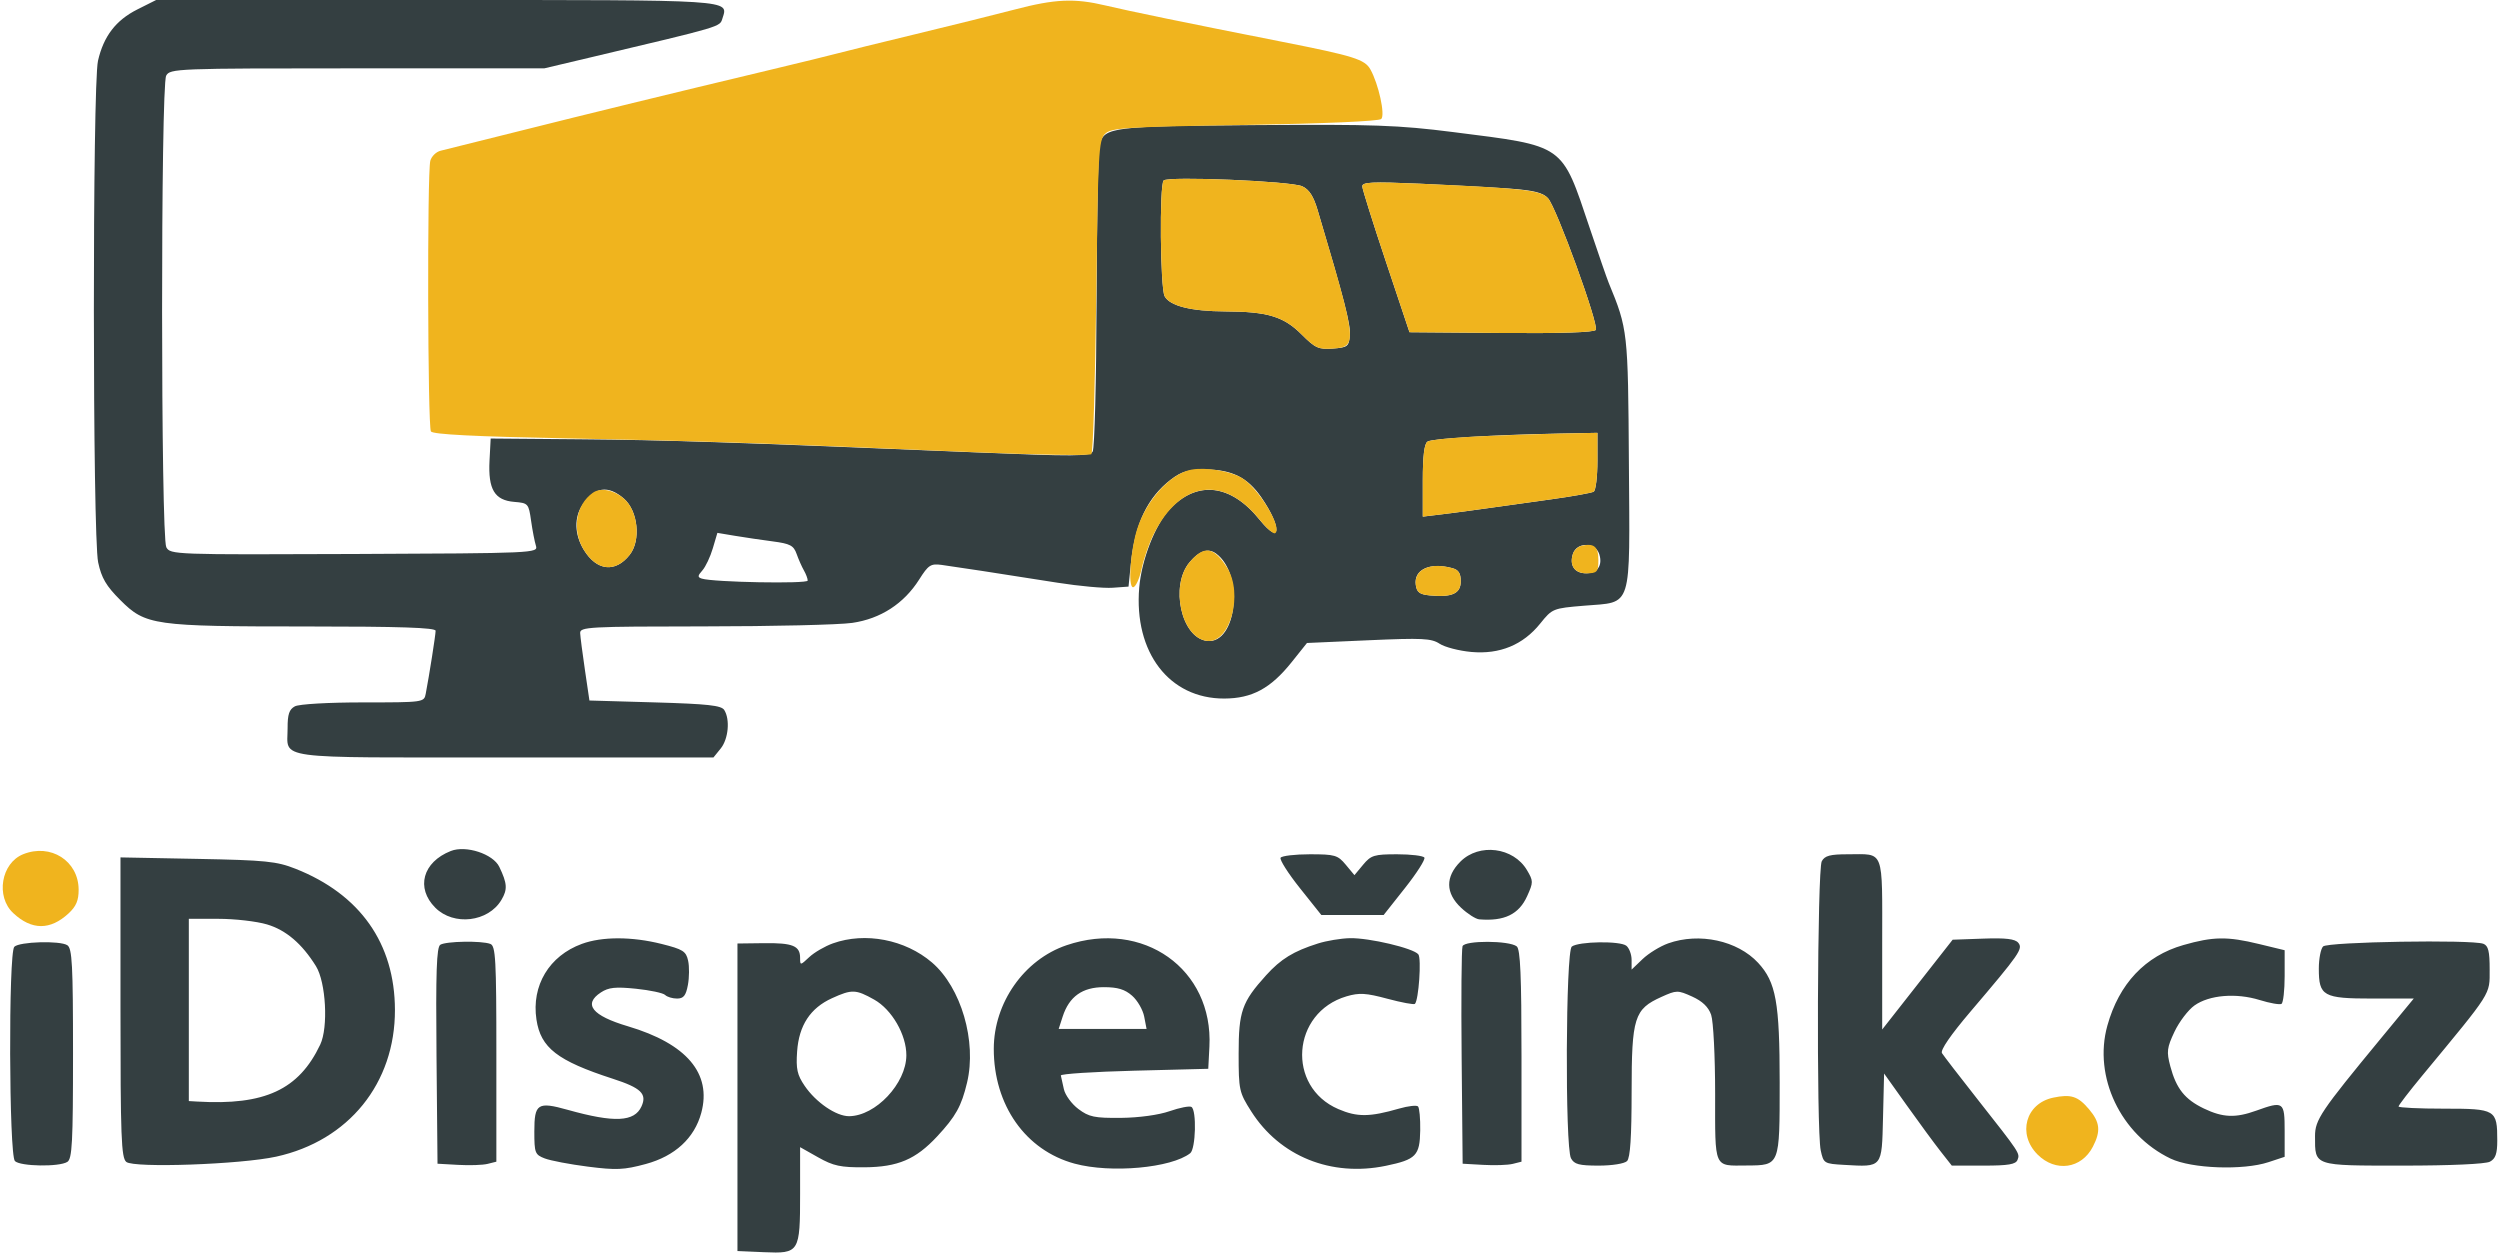
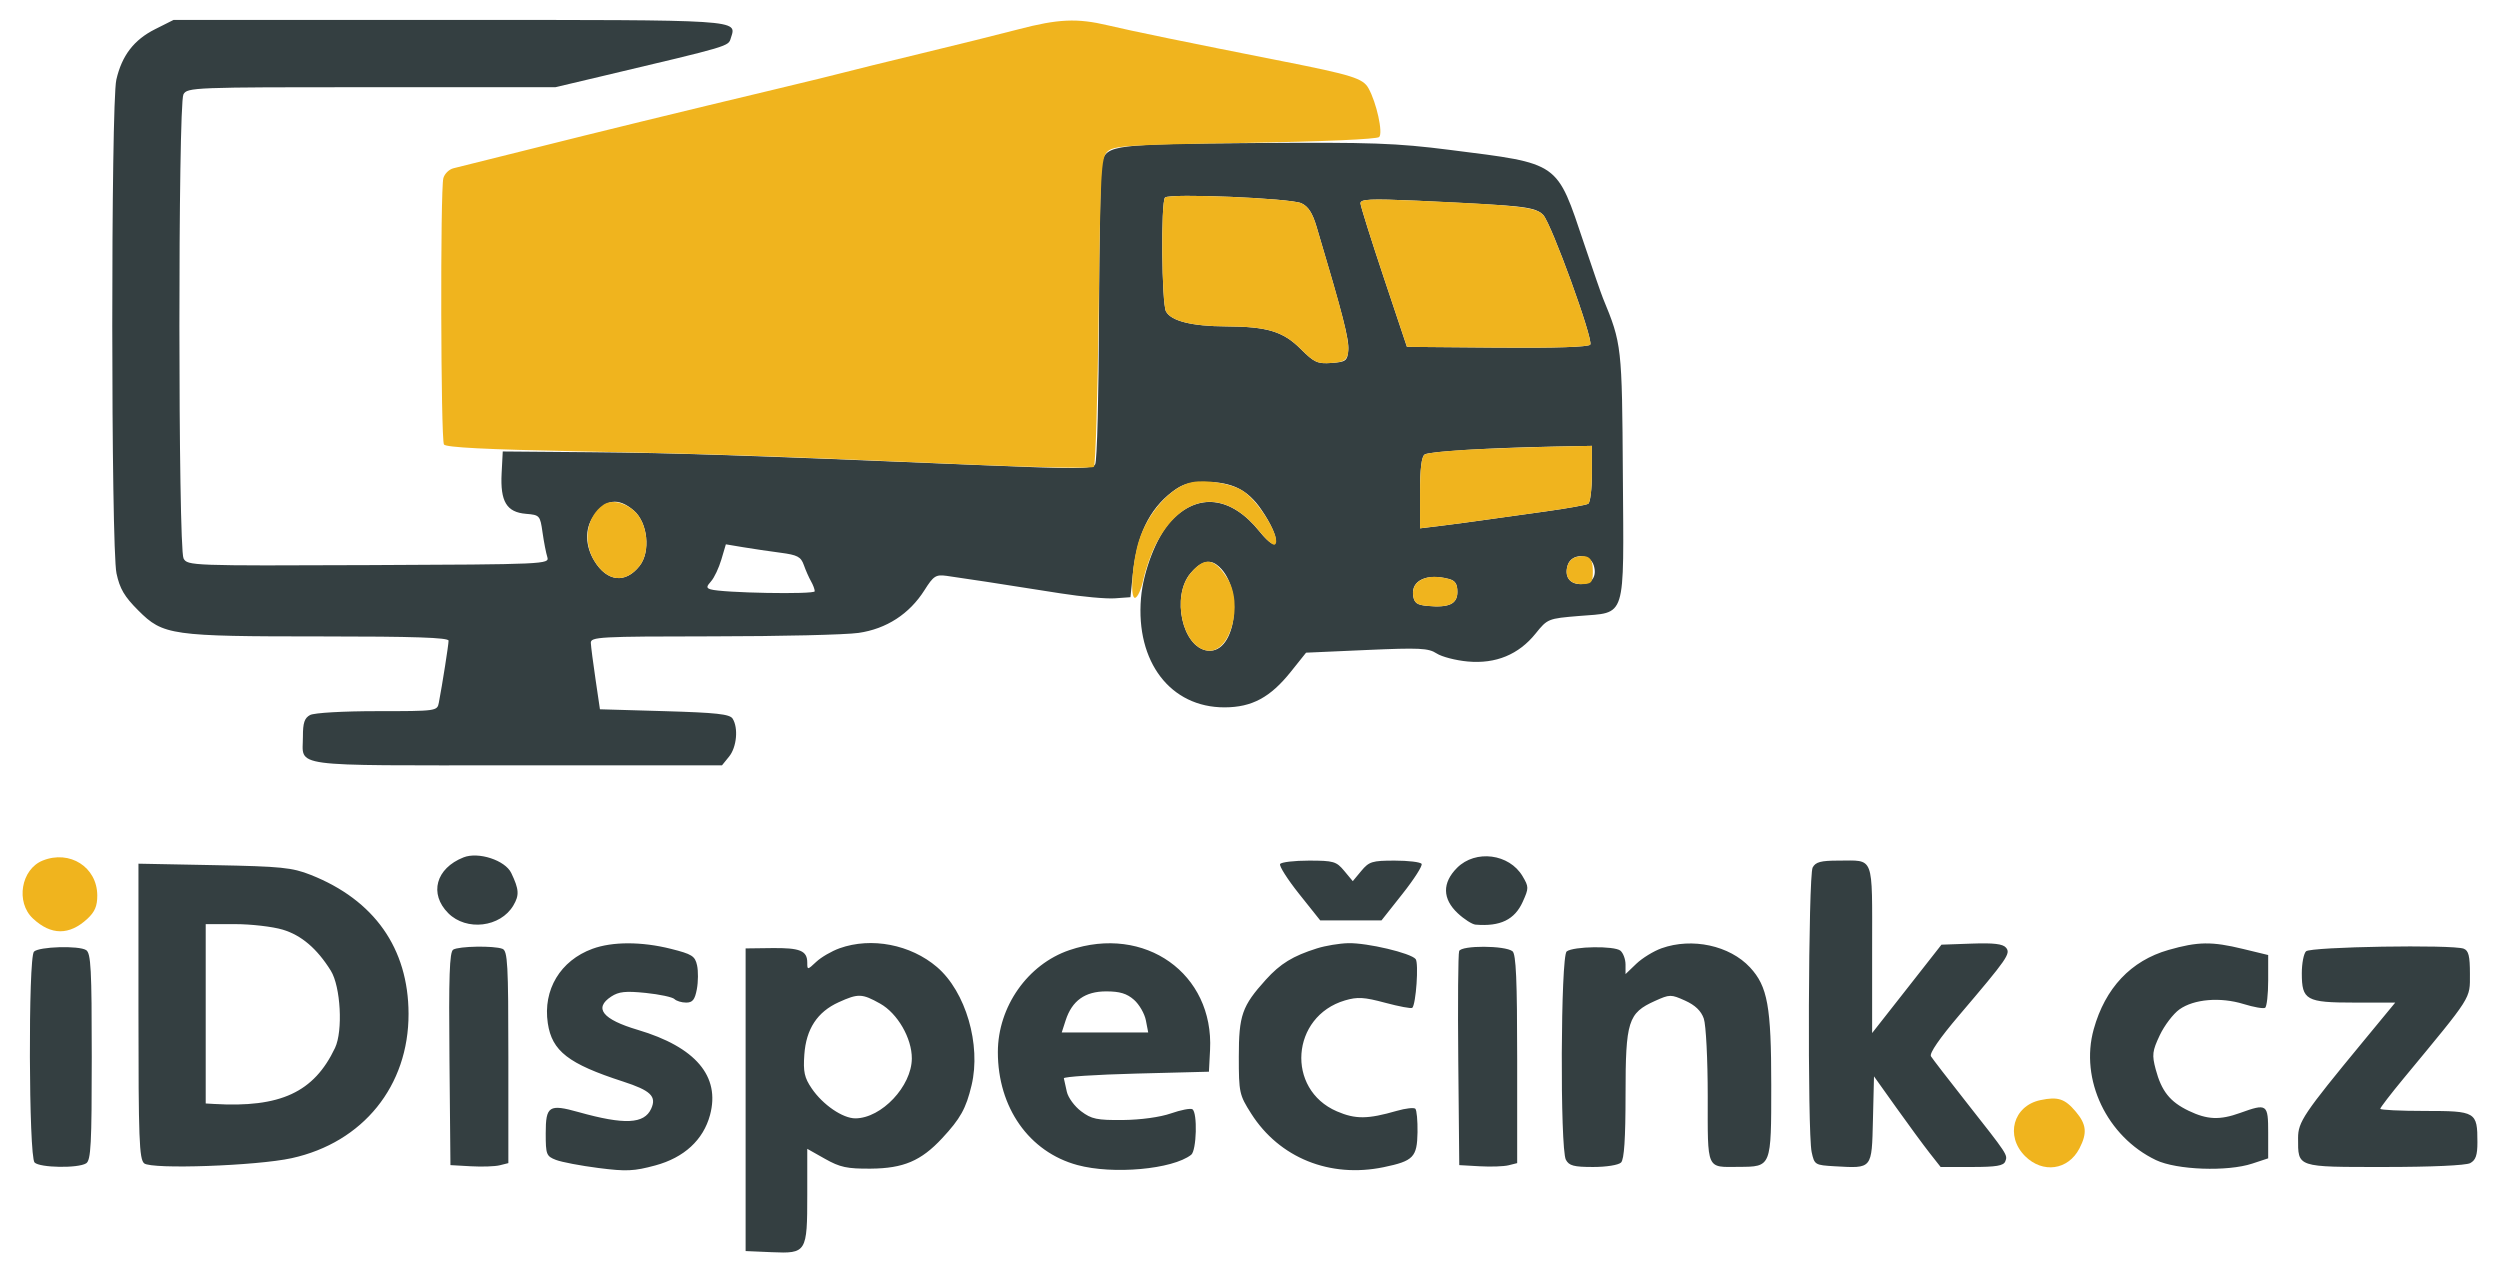
- <svg xmlns="http://www.w3.org/2000/svg" viewBox="74.99 178.50 492.76 247.42" width="493" height="247" role="img" aria-label="iDispečink.cz">
+ <svg xmlns="http://www.w3.org/2000/svg" viewBox="70.99 174.50 500.76 255.42" width="501" height="255" role="img" aria-label="iDispečink.cz">
  <path fill="#343f41" fill-rule="evenodd" d="M101.586 180.363C97.34 182.492 94.918 185.652 93.809 190.5 92.703 195.332 92.73 284.422 93.84 289.586 94.5 292.676 95.422 294.246 98.215 297.035 103.211 302.031 104.762 302.25 135.035 302.25 153.527 302.25 160.5 302.484 160.5 303.102 160.5 303.906 159.246 311.898 158.543 315.562 158.227 317.23 158.07 317.25 146.188 317.25 139.324 317.25 133.527 317.582 132.699 318.027 131.578 318.629 131.254 319.602 131.262 322.34 131.281 328.609 127.691 328.125 174.039 328.125H215.383L216.816 326.355C218.34 324.473 218.695 320.617 217.516 318.75 216.945 317.848 214.262 317.551 203.848 317.25L190.883 316.875 190 310.875C189.512 307.574 189.086 304.285 189.055 303.562 189.004 302.34 190.652 302.25 213.562 302.234 227.07 302.227 240.227 301.918 242.793 301.543 248.391 300.734 253.008 297.742 256.023 292.973 257.84 290.098 258.297 289.801 260.461 290.09 263.109 290.445 271.406 291.719 283.367 293.609 287.629 294.281 292.523 294.727 294.242 294.602L297.375 294.375 297.832 289.875C298.633 281.984 301.117 276.762 305.742 273.234 307.859 271.621 309.148 271.25 312.656 271.25 317.746 271.25 320.926 272.844 323.602 276.734 327.758 282.777 327.484 286.41 323.27 281.164 317.59 274.094 310.891 273.324 305.48 279.117 302.629 282.176 299.949 289.086 299.488 294.57 298.414 307.375 305.422 316.52 316.281 316.488 321.773 316.473 325.449 314.492 329.582 309.32L332.625 305.512 344.789 304.973C355.387 304.504 357.191 304.59 358.824 305.66 359.855 306.336 362.676 307.066 365.094 307.285 370.699 307.793 375.309 305.891 378.699 301.672 381.082 298.711 381.207 298.66 387.375 298.148 397.023 297.344 396.406 299.32 396.215 269.883 396.047 243.941 396 243.52 392.227 234.375 391.887 233.551 390.191 228.656 388.461 223.5 382.859 206.816 383.703 207.406 361.5 204.59 350.66 203.215 345.824 203.043 322.5 203.211 294.203 203.41 292.609 203.609 291.668 207 291.383 208.031 291.109 221.867 291.062 237.75 291.016 253.758 290.672 267.109 290.289 267.711 289.695 268.652 286.641 268.672 267.238 267.859 218.84 265.84 205.965 265.414 189 265.273L171.375 265.125 171.148 269.508C170.855 275.176 172.145 277.32 176.043 277.641 178.785 277.867 178.879 277.973 179.359 281.371 179.633 283.293 180.066 285.523 180.32 286.324 180.773 287.754 180.059 287.785 144.441 287.934 108.836 288.082 108.082 288.055 107.301 286.594 106.207 284.551 106.184 195.492 107.277 193.449 108.027 192.047 109.238 192 145.008 192H181.969L191.297 189.793C217.336 183.625 216.621 183.836 217.164 182.121 218.344 178.406 219.797 178.5 160.555 178.5H105.293Z M331.676 215.297C333.059 215.926 333.906 217.238 334.734 220.02 340.02 237.762 341.301 242.746 341.102 244.781 340.891 246.953 340.645 247.141 337.73 247.355 334.914 247.559 334.262 247.262 331.547 244.547 328.012 241.012 324.805 240.047 316.5 240.016 309.738 239.988 305.535 238.938 304.508 237.016 303.637 235.391 303.461 215.055 304.312 214.156 305.148 213.27 329.453 214.281 331.676 215.297Z M372.633 215.754C377.41 216.109 379.211 216.555 380.223 217.645 381.887 219.43 390.312 242.637 389.676 243.668 389.375 244.156 382.664 244.375 371.039 244.277L352.875 244.125 348.238 230.25C345.688 222.617 343.578 215.906 343.551 215.332 343.508 214.465 345.422 214.375 354.938 214.789 361.227 215.066 369.191 215.5 372.633 215.754Z M390 269.582C390 272.652 389.668 275.367 389.266 275.617 388.859 275.867 385.062 276.551 380.828 277.137 376.59 277.723 370.93 278.516 368.25 278.898 365.57 279.285 361.602 279.812 359.438 280.074L355.5 280.551V273.445C355.5 268.582 355.797 266.148 356.438 265.73 357.383 265.121 369.203 264.402 382.688 264.141L390 264Z M197.68 276.98C200.484 279.395 201.098 285.238 198.84 288.094 196 291.695 192.316 291.289 189.758 287.09 187.922 284.074 187.828 280.699 189.52 278.23 191.957 274.664 194.531 274.273 197.68 276.98Z M227.125 285.449C230.531 285.895 231.223 286.258 231.812 287.922 232.191 288.996 232.84 290.461 233.25 291.176 233.664 291.895 234 292.797 234 293.184 234 293.863 215.355 293.52 213.086 292.797 212.223 292.523 212.242 292.246 213.199 291.172 213.832 290.457 214.758 288.5 215.254 286.82L216.16 283.762 219.641 284.344C221.559 284.664 224.926 285.16 227.125 285.449Z M390.363 287.965C391.07 290.191 389.996 291.75 387.75 291.75 385.496 291.75 384.43 290.191 385.145 287.941 385.906 285.539 389.598 285.555 390.363 287.965Z M314.641 287.824C320.238 291.84 318.816 305.801 312.879 305.105 307.801 304.508 305.523 294.215 309.441 289.559 311.34 287.301 313.098 286.715 314.641 287.824Z M361.312 290.723C362.562 291.059 363 291.73 363 293.324 363 295.746 361.285 296.535 356.914 296.117 354.875 295.922 354.324 295.512 354.117 294.043 353.688 291.004 356.871 289.531 361.312 290.723Z" />
  <path fill="#f0b41e" fill-rule="evenodd" d="M274.875 180.387C271.164 181.359 262.387 183.539 255.375 185.23 248.363 186.922 241.445 188.625 240 189.016 238.555 189.406 232.312 190.934 226.125 192.41 206.934 196.992 190.676 200.961 176.625 204.496 169.199 206.363 162.395 208.059 161.504 208.27 160.613 208.477 159.691 209.375 159.453 210.262 158.816 212.641 158.93 262.73 159.574 263.723 159.957 264.312 168.184 264.73 186.375 265.09 212.711 265.605 223.68 265.977 266.414 267.809 279.086 268.352 289.719 268.531 290.039 268.211 290.363 267.891 290.793 253.828 291 236.965 291.344 208.836 291.484 206.191 292.715 204.965 293.93 203.746 296.461 203.586 320.305 203.184 335.949 202.922 346.855 202.445 347.297 202.004 348.105 201.195 346.773 195.117 345.156 192.219 344.047 190.23 341.891 189.555 327.75 186.762 308.84 183.027 297.52 180.703 292.828 179.582 286.688 178.121 282.859 178.293 274.875 180.387Z M304.312 214.156C303.461 215.055 303.637 235.391 304.508 237.016 305.535 238.938 309.738 239.988 316.5 240.016 324.805 240.047 328.012 241.012 331.547 244.547 334.262 247.262 334.914 247.559 337.73 247.355 342.672 246.996 342.617 246.48 334.734 220.02 333.906 217.238 333.059 215.926 331.676 215.297 329.453 214.281 305.148 213.27 304.312 214.156Z M343.551 215.332C343.578 215.906 345.688 222.617 348.238 230.25L352.875 244.125 371.039 244.277C382.664 244.375 389.375 244.156 389.676 243.668 390.312 242.637 381.887 219.43 380.223 217.645 378.758 216.07 375.332 215.684 354.938 214.789 345.422 214.375 343.508 214.465 343.551 215.332Z M366.375 264.703C361.426 264.938 356.953 265.398 356.438 265.73 355.797 266.148 355.5 268.582 355.5 273.445V280.551L359.438 280.074C361.602 279.812 365.57 279.285 368.25 278.898 370.93 278.516 376.59 277.723 380.828 277.137 385.062 276.551 388.859 275.867 389.266 275.617 389.668 275.367 390 272.652 390 269.582V264L382.688 264.141C378.664 264.219 371.324 264.473 366.375 264.703Z M309.75 271.281C305.676 272.055 300.969 277.199 299.109 282.91 297.762 287.047 297.223 294.5 298.27 294.5 298.77 294.5 299.531 292.859 299.961 290.852 300.391 288.844 301.457 285.777 302.332 284.039 307.637 273.469 316.148 272.301 323.27 281.164 324.617 282.836 325.992 284.035 326.328 283.828 327.891 282.859 323.023 274.816 319.703 272.883 317.363 271.516 312.566 270.746 309.75 271.281Z M191.582 275.824C188.188 278.184 187.379 283.184 189.758 287.09 192.316 291.289 196 291.695 198.84 288.094 201.098 285.238 200.484 279.395 197.68 276.98 195.68 275.262 193.098 274.77 191.582 275.824Z M386.848 286.312C386.145 286.469 385.379 287.203 385.145 287.941 384.418 290.223 385.496 291.75 387.832 291.75 389.941 291.75 390.188 291.477 390.188 289.125 390.188 286.465 389.344 285.754 386.848 286.312Z M309.441 289.559C305.523 294.215 307.801 304.508 312.879 305.105 317.453 305.641 320.125 295.77 316.812 290.574 314.191 286.461 312.27 286.199 309.441 289.559Z M355.195 291.23C354.375 291.832 353.957 292.914 354.117 294.043 354.324 295.512 354.875 295.922 356.914 296.117 361.285 296.535 363 295.746 363 293.324 363 291.73 362.562 291.059 361.312 290.723 358.641 290.008 356.645 290.172 355.195 291.23Z" />
  <path fill="#343f41" fill-rule="evenodd" d="M163.5 346.602C157.941 348.797 156.547 353.91 160.441 357.809 164.09 361.453 170.91 360.641 173.504 356.254 174.73 354.18 174.656 353.031 173.082 349.738 171.859 347.18 166.484 345.422 163.5 346.602Z M362.941 348.691C359.926 351.707 359.977 354.926 363.078 357.824 364.359 359.02 365.965 360.047 366.641 360.102 371.605 360.516 374.492 359.117 376.117 355.516 377.352 352.777 377.352 352.527 376.082 350.383 373.414 345.863 366.645 344.992 362.941 348.691Z M327.414 347.934C327.184 348.309 328.898 351.012 331.227 353.934L335.465 359.25H347.766L351.992 353.906C354.32 350.965 356.039 348.266 355.816 347.906 355.594 347.543 353.164 347.25 350.422 347.25 345.895 347.25 345.273 347.441 343.715 349.312L342 351.375 340.285 349.312C338.707 347.414 338.141 347.25 333.203 347.25 330.254 347.25 327.648 347.559 327.414 347.934Z M434.312 348.633C433.438 350.27 433.25 401.809 434.109 405.75 434.668 408.316 434.77 408.379 438.738 408.605 446.34 409.039 446.172 409.246 446.414 399.27L446.625 390.559 451.102 396.84C453.562 400.297 456.574 404.391 457.789 405.938L460 408.75H466.273C471.184 408.75 472.641 408.504 472.984 407.613 473.484 406.312 473.508 406.348 465 395.543 461.492 391.09 458.371 387.035 458.059 386.531 457.699 385.953 459.789 382.914 463.684 378.336 473.449 366.859 474.109 365.91 473.125 364.727 472.496 363.969 470.652 363.75 466.219 363.91L460.168 364.125 453.211 372.996 446.25 381.863V365.012C446.25 345.875 446.773 347.25 439.465 347.25 435.945 347.25 434.902 347.531 434.312 348.633Z M98.25 377.465C98.25 403.129 98.402 407.191 99.398 408.02 100.898 409.262 122.004 408.52 129.02 406.977 143.332 403.828 152.508 392.477 152.465 377.977 152.43 364.867 145.59 355.16 132.828 350.113 129.09 348.637 126.938 348.418 113.438 348.16L98.25 347.867Z M127.195 361.105C130.945 362.219 134.102 364.91 136.863 369.348 138.84 372.531 139.324 381.438 137.707 384.848 133.477 393.762 126.754 396.879 113.438 396.098L111.75 396V360H117.613C120.84 360 125.152 360.496 127.195 361.105Z M189.391 364.949C182.934 367.312 179.41 373.18 180.418 379.891 181.258 385.492 184.543 388.039 195.512 391.594 201.082 393.398 202.297 394.574 201.168 397.055 199.77 400.129 195.812 400.312 186.617 397.738 180.652 396.066 180 396.488 180 401.996 180 406.258 180.125 406.586 182.062 407.332 183.195 407.77 187.031 408.5 190.586 408.953 196.18 409.668 197.711 409.598 202.008 408.434 207.781 406.871 211.633 403.32 212.98 398.32 215.074 390.551 210.09 384.672 198.488 381.227 191.402 379.125 189.598 376.867 193.148 374.539 194.676 373.539 196.031 373.398 200.086 373.812 202.855 374.098 205.445 374.648 205.836 375.039 206.23 375.43 207.289 375.75 208.191 375.75 209.48 375.75 209.941 375.176 210.336 373.062 210.613 371.582 210.633 369.426 210.379 368.27 209.969 366.402 209.363 366.023 205.117 364.957 199.277 363.488 193.387 363.484 189.391 364.949Z M238.992 364.844C237.406 365.41 235.297 366.633 234.305 367.566 232.535 369.227 232.5 369.23 232.5 367.723 232.5 365.332 231.051 364.738 225.375 364.809L220.125 364.875V425.625L225.355 425.852C232.355 426.152 232.5 425.918 232.5 414.285V405.105L236.062 407.113C239.078 408.816 240.488 409.117 245.25 409.082 251.805 409.027 255.34 407.527 259.555 403 263.246 399.035 264.367 397.02 265.48 392.352 267.422 384.207 264.309 373.555 258.539 368.617 253.25 364.09 245.371 362.57 238.992 364.844Z M247.125 375.953C250.621 377.91 253.508 382.902 253.488 386.973 253.461 392.527 247.41 398.953 242.172 398.988 239.629 399.004 235.617 396.262 233.391 392.98 231.926 390.828 231.668 389.652 231.91 386.203 232.27 381.051 234.512 377.625 238.801 375.68 242.73 373.895 243.488 373.918 247.125 375.953Z M285.109 365.223C276.746 368.07 270.77 376.578 270.758 385.66 270.742 396.805 277.027 405.738 286.734 408.363 293.879 410.301 305.828 409.219 309.562 406.301 310.652 405.449 310.855 397.809 309.805 397.16 309.422 396.922 307.484 397.301 305.492 397.996 303.348 398.746 299.434 399.285 295.875 399.32 290.652 399.367 289.562 399.141 287.473 397.57 286.148 396.578 284.859 394.812 284.602 393.648 284.348 392.48 284.078 391.266 284.004 390.949 283.934 390.633 290.457 390.207 298.5 390L313.125 389.625 313.352 385.25C314.148 369.922 300.254 360.066 285.109 365.223Z M298.082 375.188C299.141 376.117 300.211 377.973 300.469 379.312L300.938 381.75H283.578L284.367 379.312C285.648 375.359 288.254 373.5 292.5 373.5 295.234 373.5 296.652 373.93 298.082 375.188Z M334.812 364.867C329.969 366.395 327.465 367.93 324.547 371.156 319.77 376.445 319.125 378.285 319.125 386.625 319.125 393.832 319.223 394.277 321.613 398.039 327.258 406.922 337.414 411.027 348.215 408.785 354.176 407.547 354.914 406.781 354.996 401.789 355.031 399.465 354.836 397.336 354.559 397.059 354.281 396.781 352.605 396.973 350.84 397.48 344.996 399.168 342.551 399.191 338.82 397.586 328.527 393.164 329.59 378.516 340.434 375.312 342.949 374.57 344.273 374.648 348.52 375.789 351.312 376.539 353.758 376.992 353.949 376.801 354.691 376.059 355.262 367.832 354.625 367.023 353.676 365.809 344.91 363.738 341.094 363.824 339.324 363.863 336.496 364.332 334.812 364.867Z M403.977 364.848C402.383 365.418 400.105 366.816 398.914 367.957L396.75 370.031V368.109C396.75 367.051 396.285 365.801 395.723 365.328 394.52 364.332 386.312 364.449 384.938 365.48 383.73 366.383 383.582 405.066 384.777 407.301 385.418 408.496 386.375 408.75 390.25 408.75 392.906 408.75 395.34 408.359 395.852 407.852 396.48 407.223 396.75 403.105 396.754 394.164 396.758 379.473 397.266 377.848 402.641 375.426 405.637 374.074 405.855 374.07 408.711 375.355 410.73 376.27 411.922 377.41 412.461 378.957 412.898 380.215 413.25 387.145 413.25 394.531 413.25 409.566 412.898 408.766 419.5 408.727 426.062 408.684 426 408.848 426 392.309 426 376.512 425.277 372.508 421.742 368.691 417.66 364.293 410.117 362.66 403.977 364.848Z M505.734 365.184C498.203 367.34 493.027 372.828 490.727 381.105 487.918 391.199 493.363 402.648 503.219 407.363 507.375 409.352 517.574 409.723 522.562 408.066L525.75 407.012V401.879C525.75 396.098 525.535 395.949 520.125 397.898 516.031 399.371 513.547 399.27 509.805 397.477 506.031 395.668 504.336 393.535 503.164 389.129 502.398 386.242 502.492 385.473 503.988 382.301 504.918 380.336 506.691 378.004 507.934 377.117 510.848 375.043 516.152 374.598 520.816 376.039 522.844 376.668 524.785 377.008 525.129 376.797 525.469 376.586 525.75 374.113 525.75 371.309V366.203L520.688 364.977C514.422 363.453 511.648 363.492 505.734 365.184Z M77.277 365.523C76.105 366.691 76.223 406.672 77.398 407.852 78.465 408.914 86.133 409.039 87.75 408.016 88.707 407.41 88.875 404.188 88.875 386.625 88.875 369.066 88.707 365.836 87.75 365.215 86.297 364.273 78.293 364.508 77.277 365.523Z M161.426 365.125C160.688 365.594 160.52 370.492 160.676 387.051L160.875 408.375 164.961 408.605C167.207 408.734 169.824 408.645 170.773 408.406L172.5 407.973V386.691C172.5 367.977 172.355 365.355 171.312 364.957 169.598 364.297 162.539 364.418 161.426 365.125Z M363.355 365.41C363.145 365.953 363.066 375.84 363.176 387.383L363.375 408.375 367.461 408.605C369.707 408.734 372.324 408.645 373.273 408.406L375 407.973V387.078C375 371.254 374.773 366.004 374.062 365.445 372.562 364.27 363.805 364.238 363.355 365.41Z M533.344 365.457C532.879 365.922 532.5 367.895 532.5 369.848 532.5 375.266 533.363 375.75 543.055 375.75H551.254L544.688 383.711C532.875 398.035 531.75 399.707 531.75 402.93 531.75 408.891 531.324 408.75 549.074 408.75 558.516 408.75 565.43 408.438 566.301 407.973 567.406 407.383 567.75 406.391 567.75 403.801 567.75 397.672 567.461 397.5 557.223 397.5 552.289 397.5 548.25 397.305 548.25 397.066 548.25 396.828 550.359 394.082 552.938 390.965 566.84 374.156 566.238 375.098 566.246 370.02 566.25 366.402 565.98 365.309 565 364.93 562.746 364.066 534.262 364.539 533.344 365.457Z M533.344 365.457" />
  <path fill="#f0b41e" fill-rule="evenodd" d="M79.02 347.242C74.676 348.996 73.566 355.598 77.062 358.867 80.699 362.27 84.367 362.289 87.996 358.93 89.5 357.535 89.996 356.359 89.984 354.223 89.949 348.547 84.457 345.051 79.02 347.242Z M480.02 395.328C474.57 396.48 472.914 402.531 476.941 406.559 480.496 410.109 485.605 409.391 487.867 405.016 489.457 401.938 489.285 400.203 487.133 397.648 484.938 395.035 483.547 394.582 480.02 395.328Z M480.02 395.328" />
</svg>
